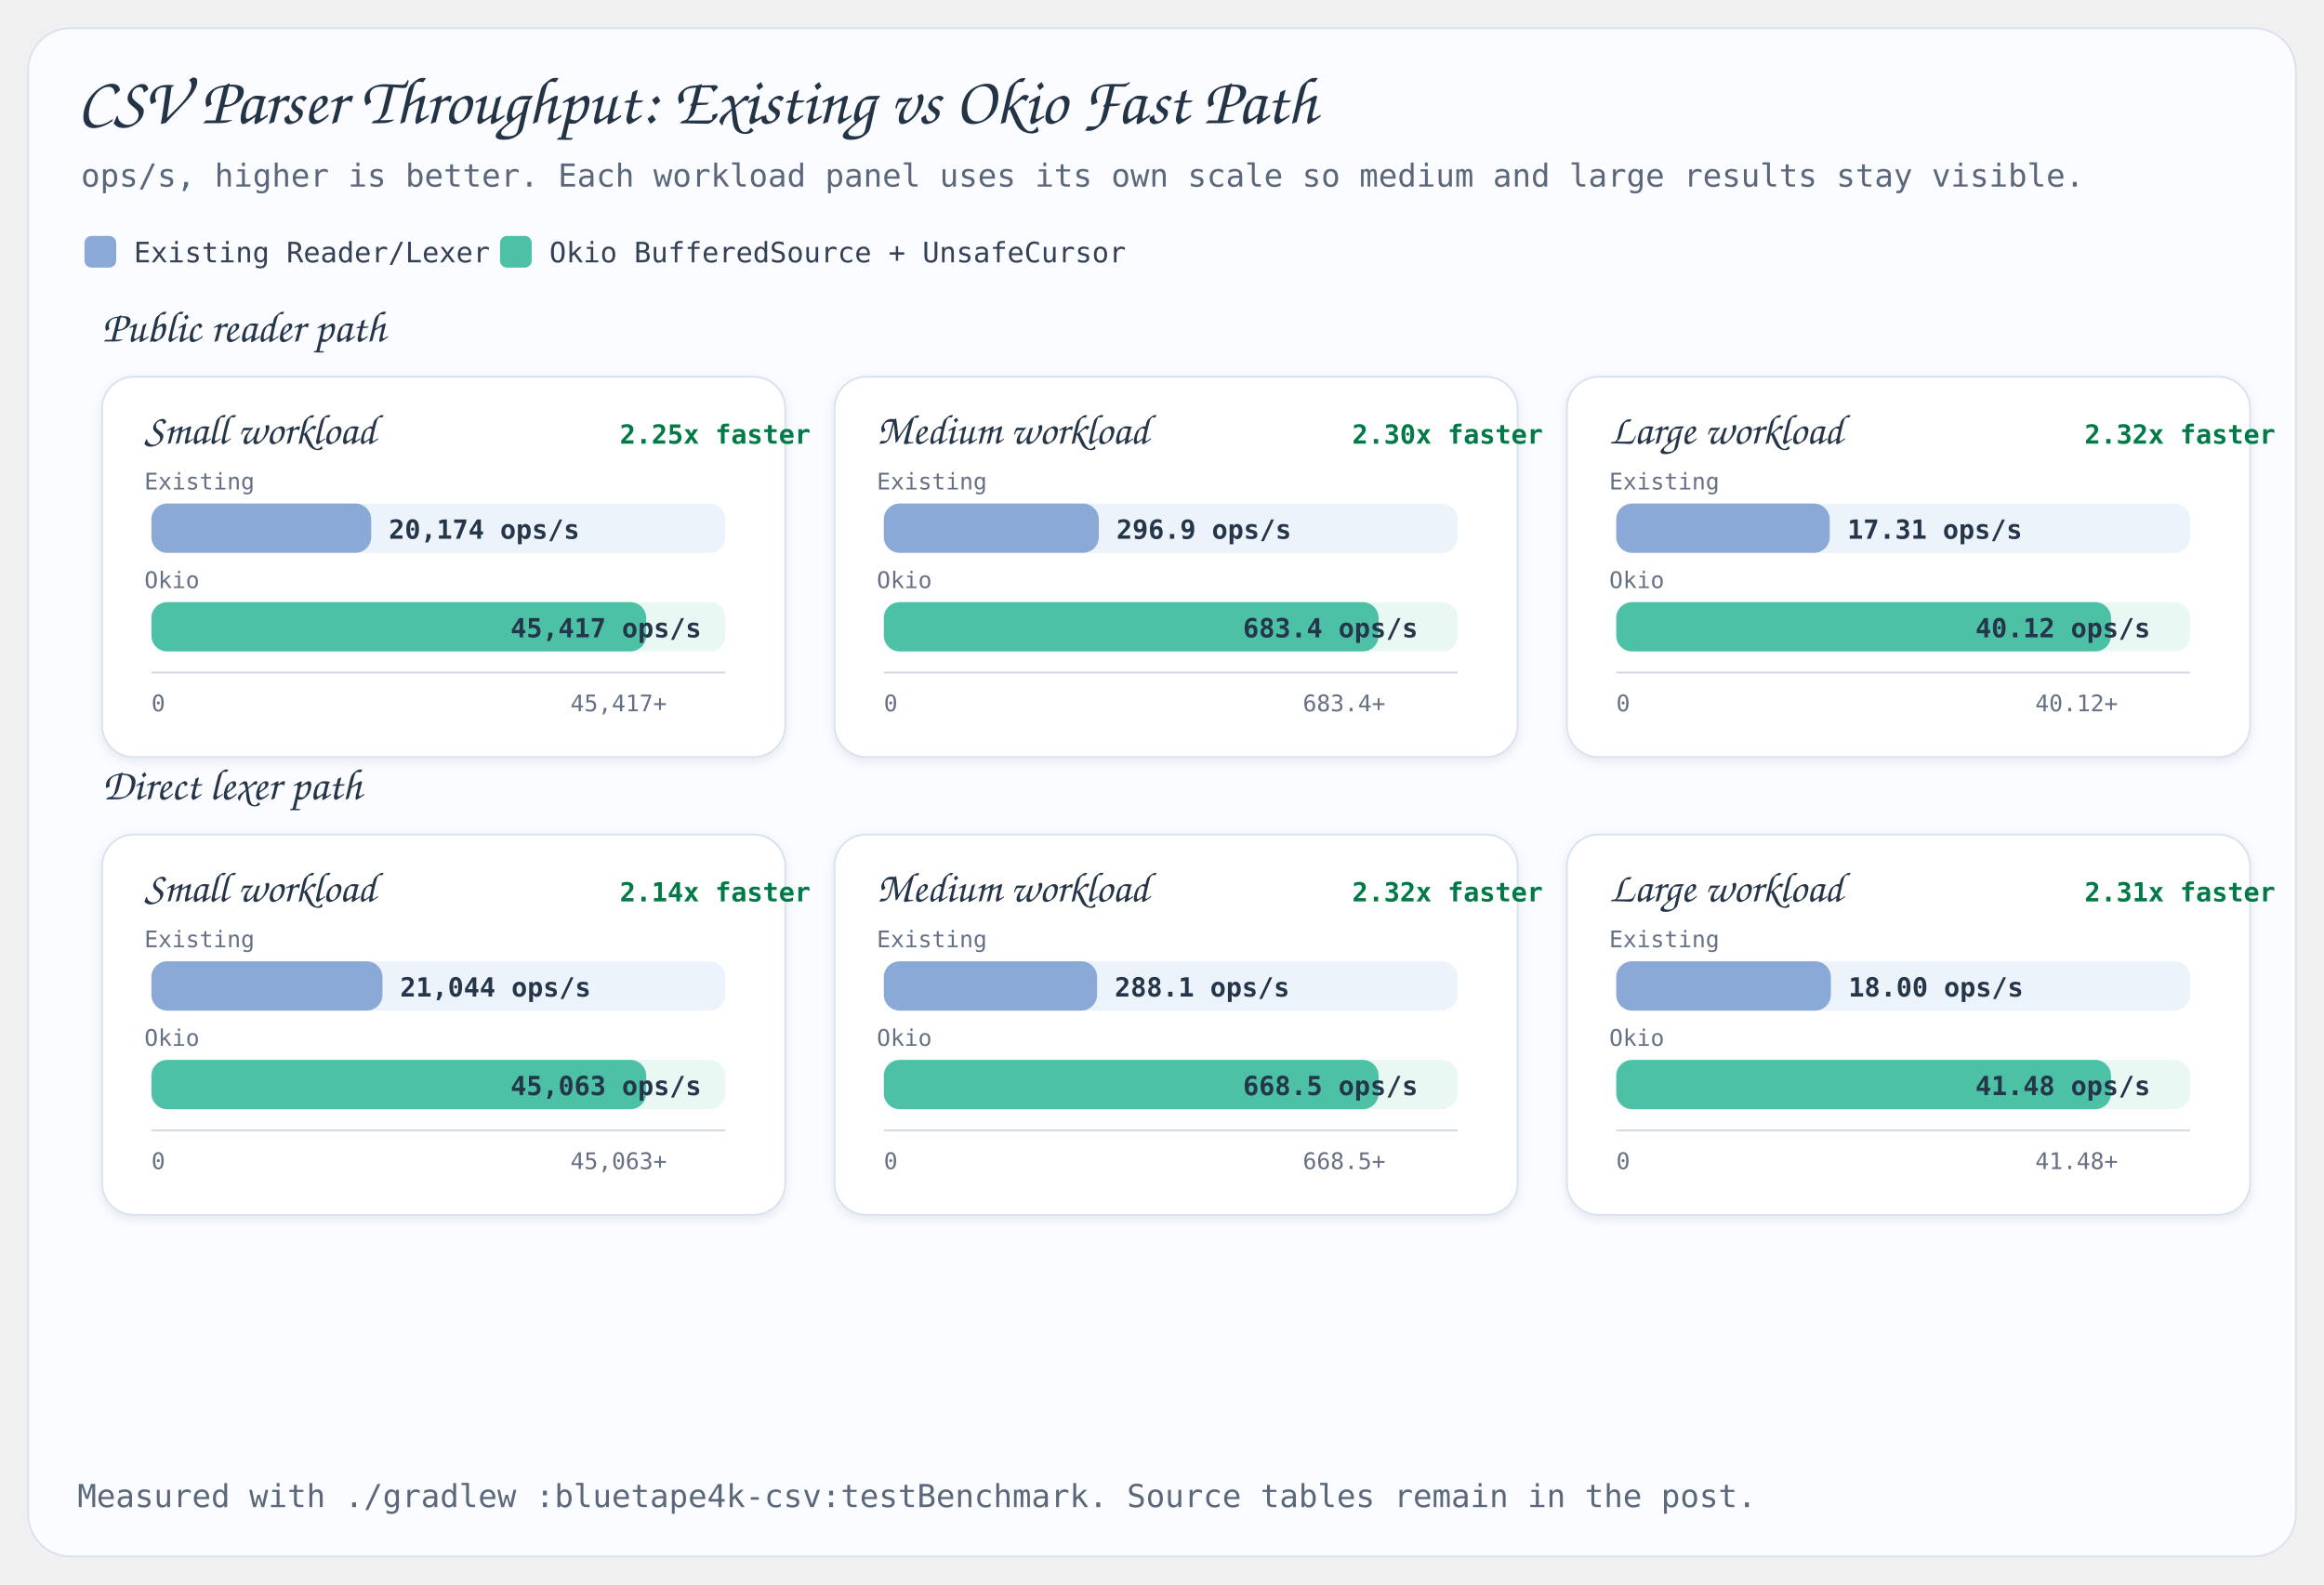
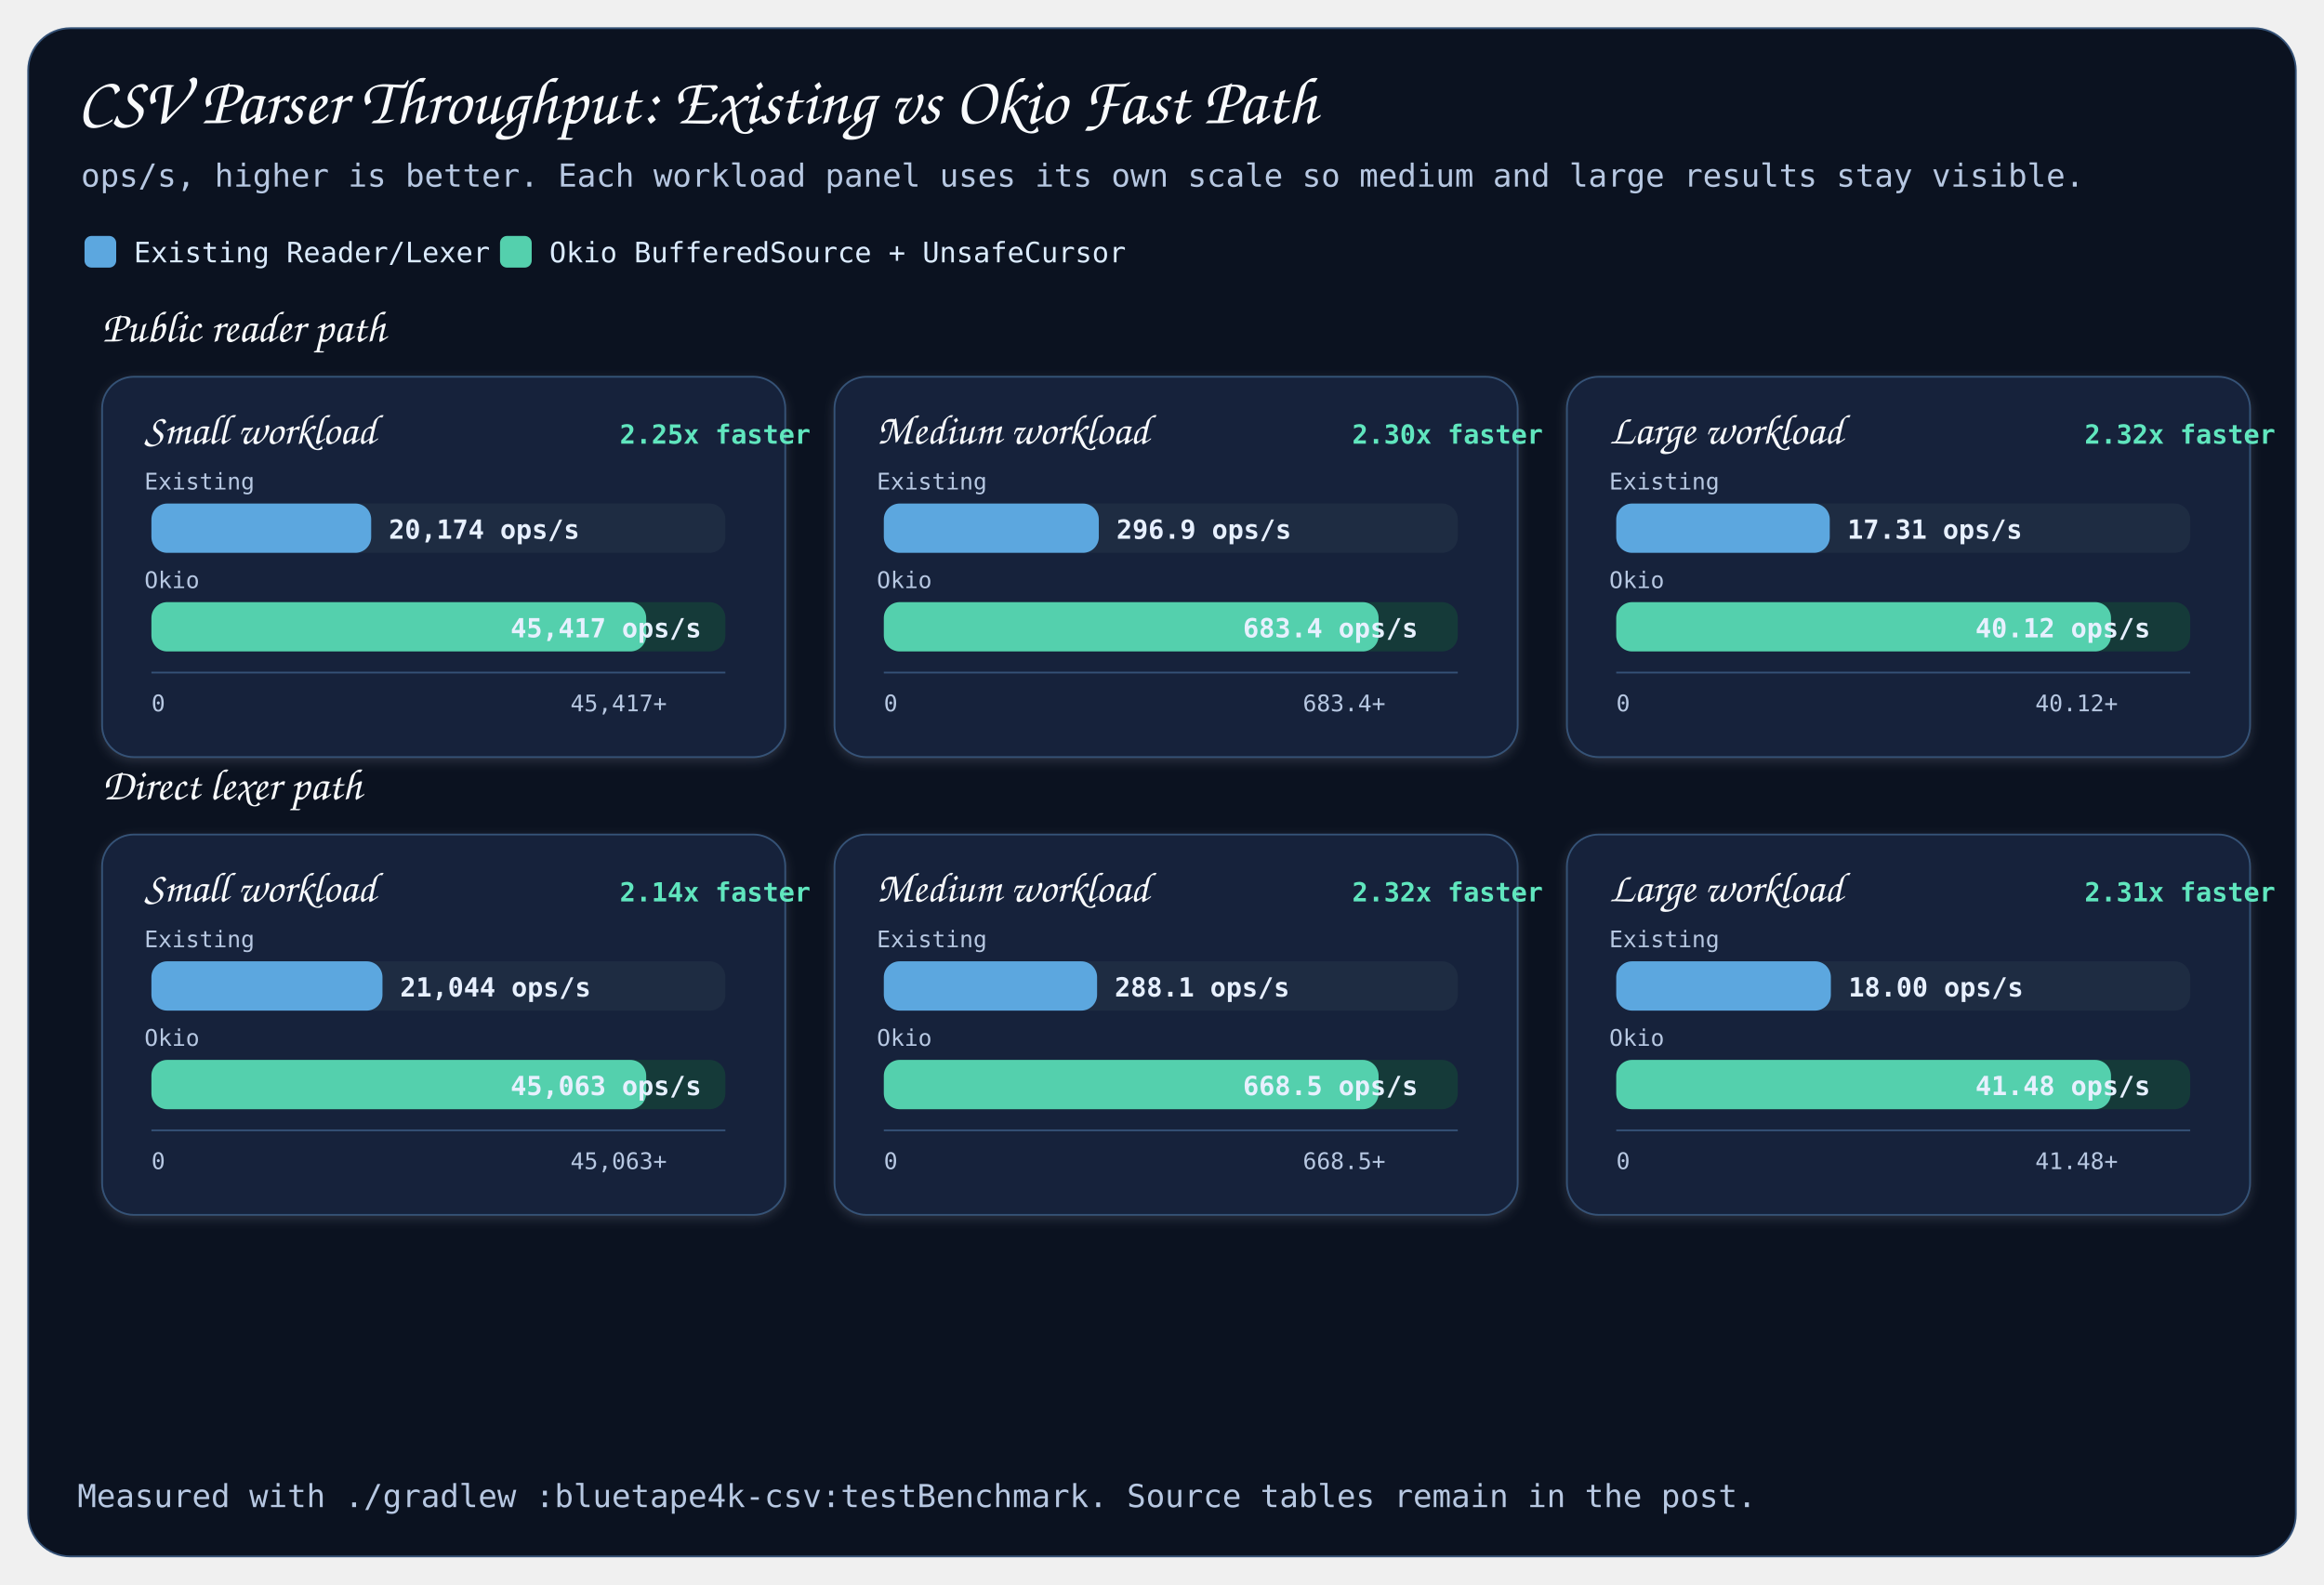
<svg xmlns="http://www.w3.org/2000/svg" width="1320" height="900" viewBox="0 0 1320 900" role="img" aria-labelledby="title desc">
  <defs>
    <style>
-       .title { font-family: 'Architects Daughter', 'Comic Sans MS', cursive; font-size: 38px; fill: #243447; }
-       .subtitle { font-family: 'Comic Mono', 'SFMono-Regular', Menlo, monospace; font-size: 18px; fill: #5b677a; }
-       .label { font-family: 'Comic Mono', 'SFMono-Regular', Menlo, monospace; font-size: 16px; fill: #344054; }
-       .small { font-family: 'Comic Mono', 'SFMono-Regular', Menlo, monospace; font-size: 13px; fill: #667085; }
-       .panel-title { font-family: 'Architects Daughter', 'Comic Sans MS', cursive; font-size: 24px; fill: #26364a; }
-       .row-title { font-family: 'Architects Daughter', 'Comic Sans MS', cursive; font-size: 25px; fill: #26364a; }
-       .value { font-family: 'Comic Mono', 'SFMono-Regular', Menlo, monospace; font-size: 15px; font-weight: 700; fill: #26364a; }
-       .speed { font-family: 'Comic Mono', 'SFMono-Regular', Menlo, monospace; font-size: 15px; font-weight: 700; fill: #027a48; }
+       .title { font-family: 'Architects Daughter', 'Comic Sans MS', cursive; font-size: 38px; fill: #f8fafc; }
+       .subtitle { font-family: 'Comic Mono', 'SFMono-Regular', Menlo, monospace; font-size: 18px; fill: #b7c8e2; }
+       .label { font-family: 'Comic Mono', 'SFMono-Regular', Menlo, monospace; font-size: 16px; fill: #dcecff; }
+       .small { font-family: 'Comic Mono', 'SFMono-Regular', Menlo, monospace; font-size: 13px; fill: #b7c8e2; }
+       .panel-title { font-family: 'Architects Daughter', 'Comic Sans MS', cursive; font-size: 24px; fill: #f8fafc; }
+       .row-title { font-family: 'Architects Daughter', 'Comic Sans MS', cursive; font-size: 25px; fill: #f8fafc; }
+       .value { font-family: 'Comic Mono', 'SFMono-Regular', Menlo, monospace; font-size: 15px; font-weight: 700; fill: #e7f0ff; }
+       .speed { font-family: 'Comic Mono', 'SFMono-Regular', Menlo, monospace; font-size: 15px; font-weight: 700; fill: #60e6be; }
+       rect[fill="#fbfcff"]{fill:#0b1220} rect[fill="#ffffff"]{fill:#14213a}
+       rect[fill="#edf3fb"]{fill:#1e2c42} rect[fill="#eaf8f4"]{fill:#153a39}
+       rect[fill="#8aa9d6"]{fill:#5ca7df} rect[fill="#4cc1a5"]{fill:#54d0ad}
+       rect[stroke="#d8e1ef"],rect[stroke="#d7e2f0"],line[stroke="#d0d8e6"]{stroke:#355277}
    </style>
    <filter id="softShadow" x="-10%" y="-10%" width="120%" height="130%">
      <feDropShadow dx="0" dy="2" stdDeviation="3" flood-color="#98a2b3" flood-opacity="0.22" />
    </filter>
  </defs>
  <rect x="16" y="16" width="1288" height="868" rx="24" fill="#fbfcff" stroke="#d8e1ef" />
  <text x="44" y="70" class="title">CSV Parser Throughput: Existing vs Okio Fast Path</text>
  <text x="46" y="106" class="subtitle">ops/s, higher is better. Each workload panel uses its own scale so medium and large results stay visible.</text>
  <g transform="translate(48,134)">
    <rect x="0" y="0" width="18" height="18" rx="4" fill="#8aa9d6" />
    <text x="28" y="15" class="label">Existing Reader/Lexer</text>
    <rect x="236" y="0" width="18" height="18" rx="4" fill="#4cc1a5" />
    <text x="264" y="15" class="label">Okio BufferedSource + UnsafeCursor</text>
  </g>
  <text x="58" y="194" class="row-title">Public reader path</text>
  <g filter="url(#softShadow)">
    <rect x="58" y="214" width="388" height="216" rx="18" fill="#ffffff" stroke="#d7e2f0" />
  </g>
  <text x="82" y="252" class="panel-title">Small workload</text>
  <text x="352" y="252" class="speed">2.25x faster</text>
  <text x="82" y="278" class="small">Existing</text>
  <rect x="86" y="286" width="326" height="28" rx="9" fill="#edf3fb" />
  <rect x="86" y="286" width="124.83" height="28" rx="9" fill="#8aa9d6" />
  <text x="220.83" y="306" class="value">20,174 ops/s</text>
  <text x="82" y="334" class="small">Okio</text>
  <rect x="86" y="342" width="326" height="28" rx="9" fill="#eaf8f4" />
  <rect x="86" y="342" width="281.03" height="28" rx="9" fill="#4cc1a5" />
  <text x="290.00" y="362" class="value">45,417 ops/s</text>
  <line x1="86" y1="382" x2="412" y2="382" stroke="#d0d8e6" stroke-width="1" />
  <text x="86" y="404" class="small">0</text>
  <text x="324" y="404" class="small">45,417+</text>
  <g filter="url(#softShadow)">
    <rect x="474" y="214" width="388" height="216" rx="18" fill="#ffffff" stroke="#d7e2f0" />
  </g>
  <text x="498" y="252" class="panel-title">Medium workload</text>
  <text x="768" y="252" class="speed">2.30x faster</text>
  <text x="498" y="278" class="small">Existing</text>
  <rect x="502" y="286" width="326" height="28" rx="9" fill="#edf3fb" />
  <rect x="502" y="286" width="122.11" height="28" rx="9" fill="#8aa9d6" />
  <text x="634.11" y="306" class="value">296.9 ops/s</text>
  <text x="498" y="334" class="small">Okio</text>
  <rect x="502" y="342" width="326" height="28" rx="9" fill="#eaf8f4" />
  <rect x="502" y="342" width="281.03" height="28" rx="9" fill="#4cc1a5" />
  <text x="706.00" y="362" class="value">683.4 ops/s</text>
  <line x1="502" y1="382" x2="828" y2="382" stroke="#d0d8e6" stroke-width="1" />
  <text x="502" y="404" class="small">0</text>
  <text x="740" y="404" class="small">683.4+</text>
  <g filter="url(#softShadow)">
    <rect x="890" y="214" width="388" height="216" rx="18" fill="#ffffff" stroke="#d7e2f0" />
  </g>
  <text x="914" y="252" class="panel-title">Large workload</text>
  <text x="1184" y="252" class="speed">2.32x faster</text>
  <text x="914" y="278" class="small">Existing</text>
  <rect x="918" y="286" width="326" height="28" rx="9" fill="#edf3fb" />
  <rect x="918" y="286" width="121.28" height="28" rx="9" fill="#8aa9d6" />
  <text x="1049.28" y="306" class="value">17.31 ops/s</text>
  <text x="914" y="334" class="small">Okio</text>
  <rect x="918" y="342" width="326" height="28" rx="9" fill="#eaf8f4" />
  <rect x="918" y="342" width="281.03" height="28" rx="9" fill="#4cc1a5" />
  <text x="1122.00" y="362" class="value">40.12 ops/s</text>
  <line x1="918" y1="382" x2="1244" y2="382" stroke="#d0d8e6" stroke-width="1" />
  <text x="918" y="404" class="small">0</text>
  <text x="1156" y="404" class="small">40.12+</text>
  <text x="58" y="454" class="row-title">Direct lexer path</text>
  <g filter="url(#softShadow)">
    <rect x="58" y="474" width="388" height="216" rx="18" fill="#ffffff" stroke="#d7e2f0" />
  </g>
  <text x="82" y="512" class="panel-title">Small workload</text>
  <text x="352" y="512" class="speed">2.14x faster</text>
  <text x="82" y="538" class="small">Existing</text>
  <rect x="86" y="546" width="326" height="28" rx="9" fill="#edf3fb" />
  <rect x="86" y="546" width="131.24" height="28" rx="9" fill="#8aa9d6" />
  <text x="227.24" y="566" class="value">21,044 ops/s</text>
  <text x="82" y="594" class="small">Okio</text>
  <rect x="86" y="602" width="326" height="28" rx="9" fill="#eaf8f4" />
  <rect x="86" y="602" width="281.03" height="28" rx="9" fill="#4cc1a5" />
  <text x="290.00" y="622" class="value">45,063 ops/s</text>
  <line x1="86" y1="642" x2="412" y2="642" stroke="#d0d8e6" stroke-width="1" />
  <text x="86" y="664" class="small">0</text>
  <text x="324" y="664" class="small">45,063+</text>
  <g filter="url(#softShadow)">
    <rect x="474" y="474" width="388" height="216" rx="18" fill="#ffffff" stroke="#d7e2f0" />
  </g>
  <text x="498" y="512" class="panel-title">Medium workload</text>
  <text x="768" y="512" class="speed">2.32x faster</text>
  <text x="498" y="538" class="small">Existing</text>
  <rect x="502" y="546" width="326" height="28" rx="9" fill="#edf3fb" />
  <rect x="502" y="546" width="121.13" height="28" rx="9" fill="#8aa9d6" />
  <text x="633.13" y="566" class="value">288.1 ops/s</text>
  <text x="498" y="594" class="small">Okio</text>
  <rect x="502" y="602" width="326" height="28" rx="9" fill="#eaf8f4" />
  <rect x="502" y="602" width="281.03" height="28" rx="9" fill="#4cc1a5" />
  <text x="706.00" y="622" class="value">668.5 ops/s</text>
  <line x1="502" y1="642" x2="828" y2="642" stroke="#d0d8e6" stroke-width="1" />
  <text x="502" y="664" class="small">0</text>
  <text x="740" y="664" class="small">668.5+</text>
  <g filter="url(#softShadow)">
    <rect x="890" y="474" width="388" height="216" rx="18" fill="#ffffff" stroke="#d7e2f0" />
  </g>
  <text x="914" y="512" class="panel-title">Large workload</text>
  <text x="1184" y="512" class="speed">2.31x faster</text>
  <text x="914" y="538" class="small">Existing</text>
  <rect x="918" y="546" width="326" height="28" rx="9" fill="#edf3fb" />
  <rect x="918" y="546" width="121.91" height="28" rx="9" fill="#8aa9d6" />
  <text x="1049.91" y="566" class="value">18.00 ops/s</text>
  <text x="914" y="594" class="small">Okio</text>
  <rect x="918" y="602" width="326" height="28" rx="9" fill="#eaf8f4" />
  <rect x="918" y="602" width="281.03" height="28" rx="9" fill="#4cc1a5" />
  <text x="1122.00" y="622" class="value">41.48 ops/s</text>
  <line x1="918" y1="642" x2="1244" y2="642" stroke="#d0d8e6" stroke-width="1" />
  <text x="918" y="664" class="small">0</text>
  <text x="1156" y="664" class="small">41.48+</text>
  <text x="44" y="856" class="subtitle">Measured with ./gradlew :bluetape4k-csv:testBenchmark. Source tables remain in the post.</text>
</svg>
